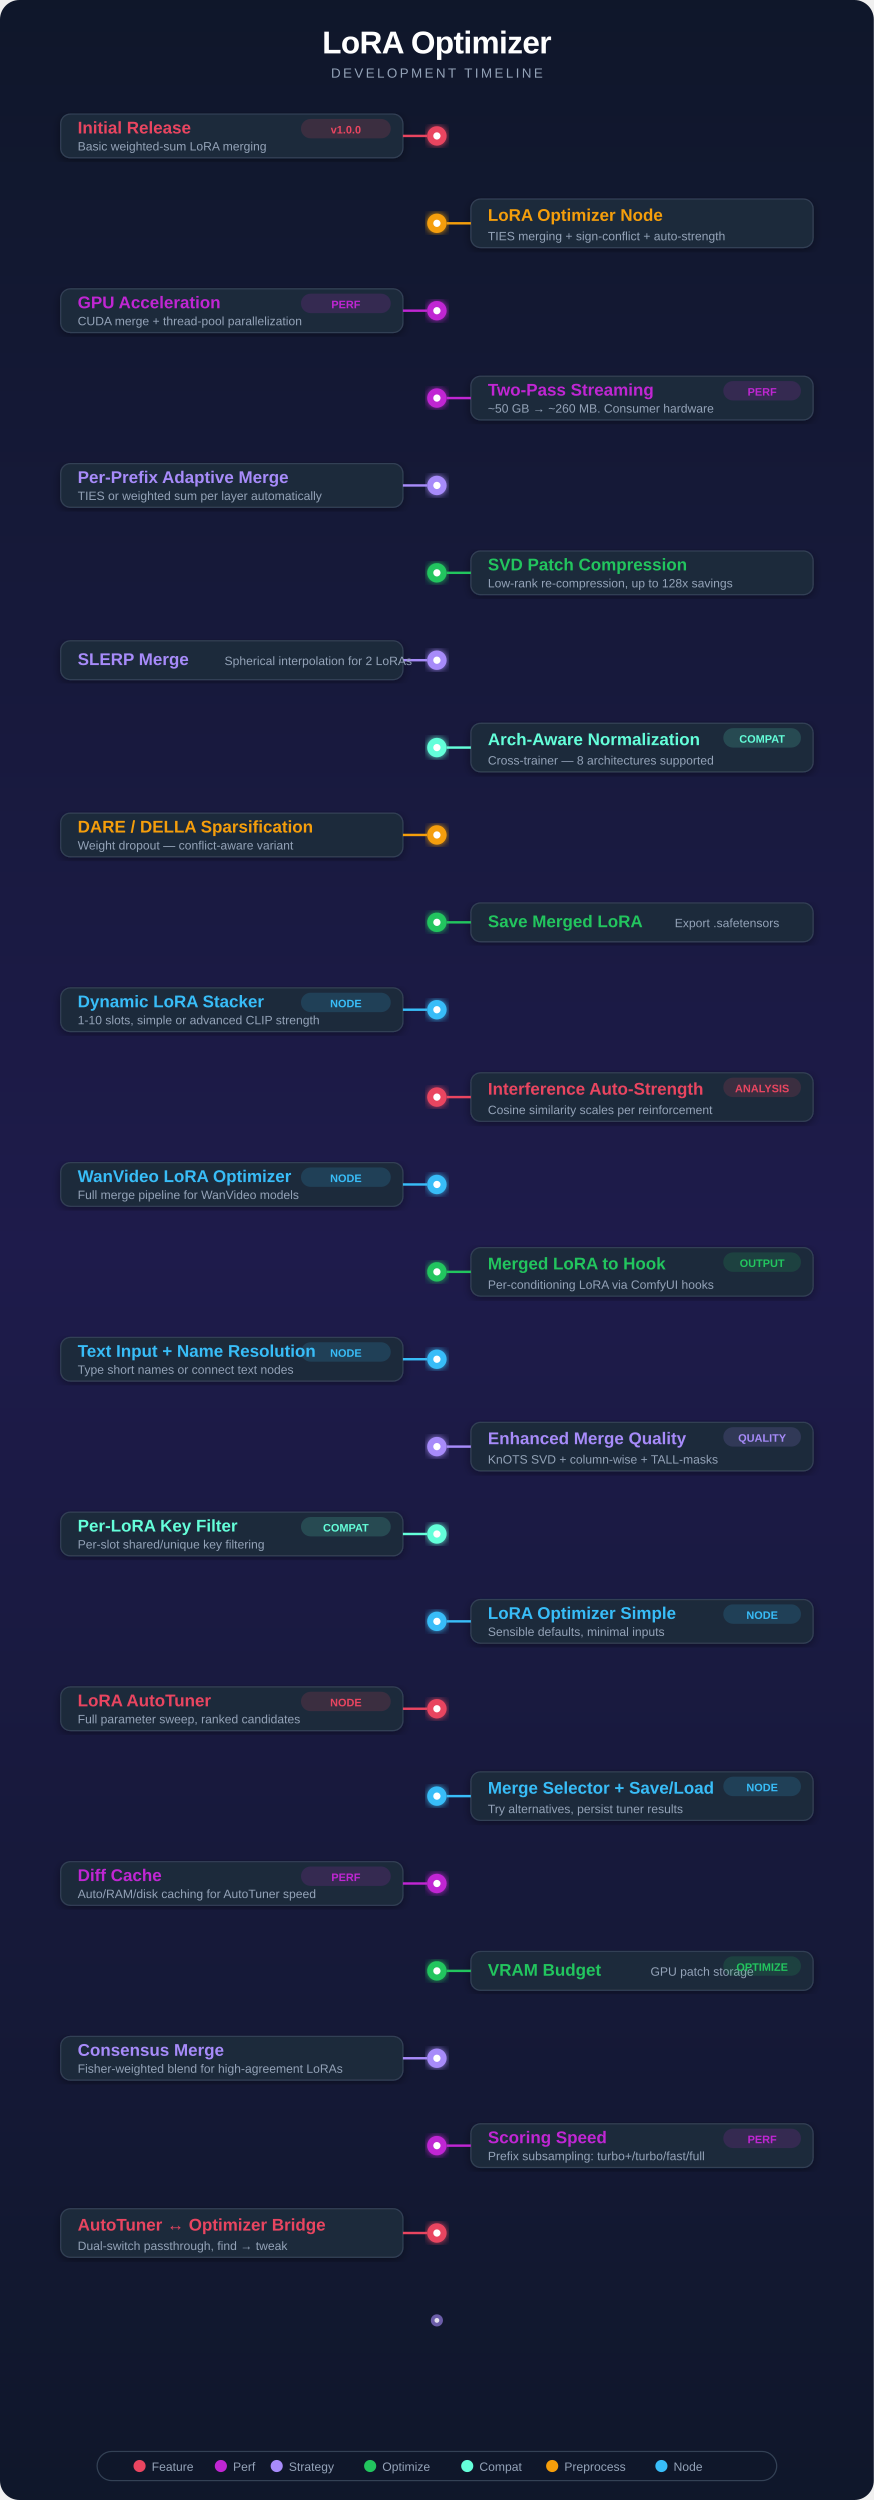
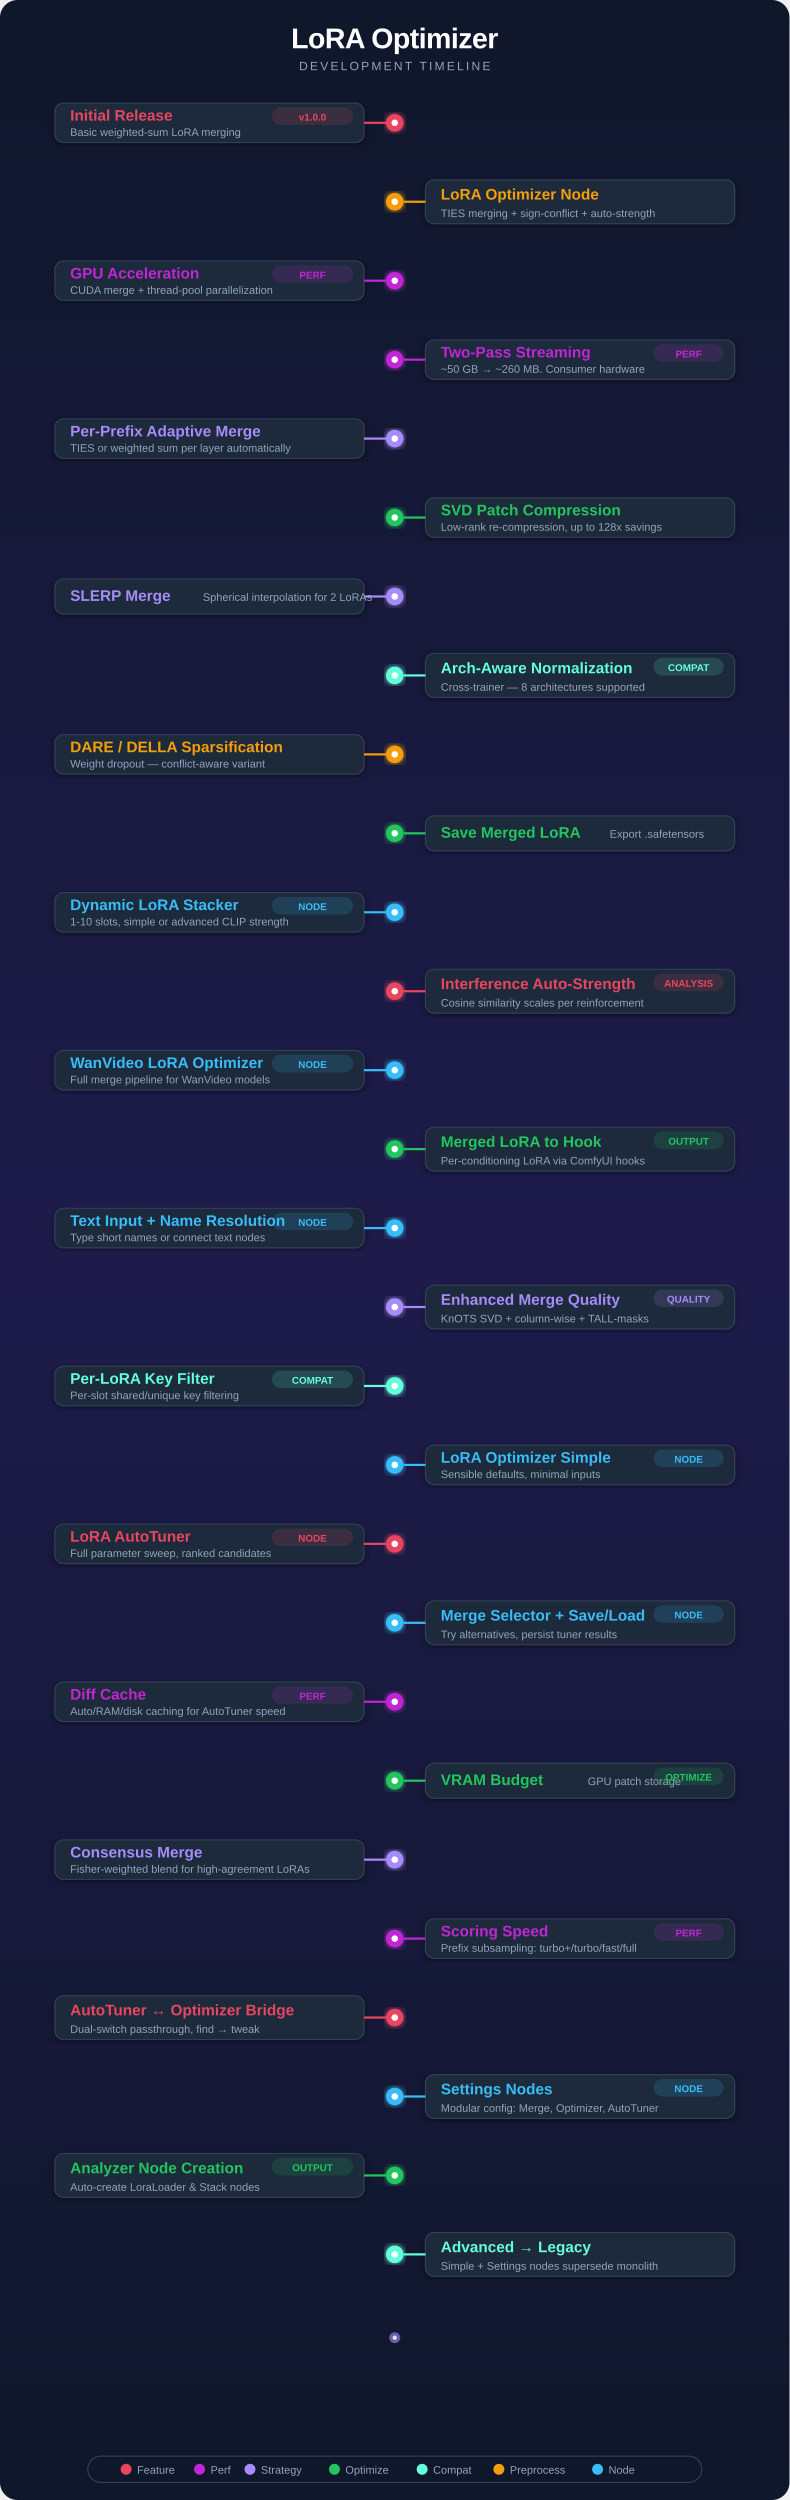
- <svg xmlns="http://www.w3.org/2000/svg" viewBox="0 0 720 2060" width="720" height="2060">
+ <svg xmlns="http://www.w3.org/2000/svg" viewBox="0 0 720 2280" width="720" height="2280">
  <defs>
    <linearGradient id="bg" x1="0%" y1="0%" x2="0%" y2="100%">
      <stop offset="0%" style="stop-color:#0f172a" />
      <stop offset="50%" style="stop-color:#1e1b4b" />
      <stop offset="100%" style="stop-color:#0f172a" />
    </linearGradient>
    <linearGradient id="line-grad" x1="0%" y1="0%" x2="0%" y2="100%">
      <stop offset="0%" style="stop-color:#e94560" />
      <stop offset="50%" style="stop-color:#a78bfa" />
      <stop offset="100%" style="stop-color:#22c55e" />
    </linearGradient>
    <filter id="glow">
      <feGaussianBlur stdDeviation="3" result="blur" />
      <feMerge>
        <feMergeNode in="blur" />
        <feMergeNode in="SourceGraphic" />
      </feMerge>
    </filter>
    <filter id="shadow">
      <feDropShadow dx="0" dy="2" stdDeviation="4" flood-color="#000" flood-opacity="0.4" />
    </filter>
  </defs>
-   <rect width="720" height="2060" fill="url(#bg)" rx="16" />
+   <rect width="720" height="2280" fill="url(#bg)" rx="16" />
  <text x="360" y="44" font-family="Segoe UI, Arial, sans-serif" font-size="26" font-weight="700" fill="#ffffff" text-anchor="middle" letter-spacing="-0.5">LoRA Optimizer</text>
  <text x="360" y="64" font-family="Segoe UI, Arial, sans-serif" font-size="11" fill="#94a3b8" text-anchor="middle" letter-spacing="2">DEVELOPMENT TIMELINE</text>
-   <line x1="360" y1="84" x2="360" y2="1990" stroke="url(#line-grad)" stroke-width="3" opacity="0.5" />
+   <line x1="360" y1="84" x2="360" y2="2210" stroke="url(#line-grad)" stroke-width="3" opacity="0.5" />
  <circle cx="360" cy="112" r="8" fill="#e94560" filter="url(#glow)" />
  <circle cx="360" cy="112" r="3" fill="#fff" />
  <rect x="50" y="94" width="282" height="36" rx="8" fill="#1e293b" stroke="#334155" stroke-width="1" filter="url(#shadow)" />
  <line x1="332" y1="112" x2="352" y2="112" stroke="#e94560" stroke-width="2" />
  <text x="64" y="110" font-family="Segoe UI, Arial, sans-serif" font-size="14" font-weight="700" fill="#e94560">Initial Release</text>
  <text x="64" y="124" font-family="Segoe UI, Arial, sans-serif" font-size="10" fill="#94a3b8">Basic weighted-sum LoRA merging</text>
  <rect x="248" y="98" width="74" height="16" rx="8" fill="#e94560" opacity="0.15" />
  <text x="285" y="110" font-family="Segoe UI, Arial, sans-serif" font-size="9" fill="#e94560" text-anchor="middle" font-weight="600">v1.0.0</text>
  <circle cx="360" cy="184" r="8" fill="#f59e0b" filter="url(#glow)" />
  <circle cx="360" cy="184" r="3" fill="#fff" />
  <rect x="388" y="164" width="282" height="40" rx="8" fill="#1e293b" stroke="#334155" stroke-width="1" filter="url(#shadow)" />
  <line x1="368" y1="184" x2="388" y2="184" stroke="#f59e0b" stroke-width="2" />
  <text x="402" y="182" font-family="Segoe UI, Arial, sans-serif" font-size="14" font-weight="700" fill="#f59e0b">LoRA Optimizer Node</text>
  <text x="402" y="198" font-family="Segoe UI, Arial, sans-serif" font-size="10" fill="#94a3b8">TIES merging + sign-conflict + auto-strength</text>
  <circle cx="360" cy="256" r="8" fill="#c026d3" filter="url(#glow)" />
  <circle cx="360" cy="256" r="3" fill="#fff" />
  <rect x="50" y="238" width="282" height="36" rx="8" fill="#1e293b" stroke="#334155" stroke-width="1" filter="url(#shadow)" />
  <line x1="332" y1="256" x2="352" y2="256" stroke="#c026d3" stroke-width="2" />
  <text x="64" y="254" font-family="Segoe UI, Arial, sans-serif" font-size="14" font-weight="700" fill="#c026d3">GPU Acceleration</text>
  <text x="64" y="268" font-family="Segoe UI, Arial, sans-serif" font-size="10" fill="#94a3b8">CUDA merge + thread-pool parallelization</text>
  <rect x="248" y="242" width="74" height="16" rx="8" fill="#c026d3" opacity="0.15" />
  <text x="285" y="254" font-family="Segoe UI, Arial, sans-serif" font-size="9" fill="#c026d3" text-anchor="middle" font-weight="600">PERF</text>
  <circle cx="360" cy="328" r="8" fill="#c026d3" filter="url(#glow)" />
  <circle cx="360" cy="328" r="3" fill="#fff" />
  <rect x="388" y="310" width="282" height="36" rx="8" fill="#1e293b" stroke="#334155" stroke-width="1" filter="url(#shadow)" />
  <line x1="368" y1="328" x2="388" y2="328" stroke="#c026d3" stroke-width="2" />
  <text x="402" y="326" font-family="Segoe UI, Arial, sans-serif" font-size="14" font-weight="700" fill="#c026d3">Two-Pass Streaming</text>
  <text x="402" y="340" font-family="Segoe UI, Arial, sans-serif" font-size="10" fill="#94a3b8">~50 GB → ~260 MB. Consumer hardware</text>
  <rect x="596" y="314" width="64" height="16" rx="8" fill="#c026d3" opacity="0.15" />
  <text x="628" y="326" font-family="Segoe UI, Arial, sans-serif" font-size="9" fill="#c026d3" text-anchor="middle" font-weight="600">PERF</text>
  <circle cx="360" cy="400" r="8" fill="#a78bfa" filter="url(#glow)" />
  <circle cx="360" cy="400" r="3" fill="#fff" />
  <rect x="50" y="382" width="282" height="36" rx="8" fill="#1e293b" stroke="#334155" stroke-width="1" filter="url(#shadow)" />
  <line x1="332" y1="400" x2="352" y2="400" stroke="#a78bfa" stroke-width="2" />
  <text x="64" y="398" font-family="Segoe UI, Arial, sans-serif" font-size="14" font-weight="700" fill="#a78bfa">Per-Prefix Adaptive Merge</text>
  <text x="64" y="412" font-family="Segoe UI, Arial, sans-serif" font-size="10" fill="#94a3b8">TIES or weighted sum per layer automatically</text>
  <circle cx="360" cy="472" r="8" fill="#22c55e" filter="url(#glow)" />
  <circle cx="360" cy="472" r="3" fill="#fff" />
  <rect x="388" y="454" width="282" height="36" rx="8" fill="#1e293b" stroke="#334155" stroke-width="1" filter="url(#shadow)" />
  <line x1="368" y1="472" x2="388" y2="472" stroke="#22c55e" stroke-width="2" />
  <text x="402" y="470" font-family="Segoe UI, Arial, sans-serif" font-size="14" font-weight="700" fill="#22c55e">SVD Patch Compression</text>
  <text x="402" y="484" font-family="Segoe UI, Arial, sans-serif" font-size="10" fill="#94a3b8">Low-rank re-compression, up to 128x savings</text>
  <circle cx="360" cy="544" r="8" fill="#a78bfa" filter="url(#glow)" />
  <circle cx="360" cy="544" r="3" fill="#fff" />
  <rect x="50" y="528" width="282" height="32" rx="8" fill="#1e293b" stroke="#334155" stroke-width="1" filter="url(#shadow)" />
  <line x1="332" y1="544" x2="352" y2="544" stroke="#a78bfa" stroke-width="2" />
  <text x="64" y="548" font-family="Segoe UI, Arial, sans-serif" font-size="14" font-weight="700" fill="#a78bfa">SLERP Merge</text>
  <text x="185" y="548" font-family="Segoe UI, Arial, sans-serif" font-size="10" fill="#94a3b8">Spherical interpolation for 2 LoRAs</text>
  <circle cx="360" cy="616" r="8" fill="#64ffda" filter="url(#glow)" />
  <circle cx="360" cy="616" r="3" fill="#fff" />
  <rect x="388" y="596" width="282" height="40" rx="8" fill="#1e293b" stroke="#334155" stroke-width="1" filter="url(#shadow)" />
  <line x1="368" y1="616" x2="388" y2="616" stroke="#64ffda" stroke-width="2" />
  <text x="402" y="614" font-family="Segoe UI, Arial, sans-serif" font-size="14" font-weight="700" fill="#64ffda">Arch-Aware Normalization</text>
  <text x="402" y="630" font-family="Segoe UI, Arial, sans-serif" font-size="10" fill="#94a3b8">Cross-trainer — 8 architectures supported</text>
  <rect x="596" y="600" width="64" height="16" rx="8" fill="#64ffda" opacity="0.15" />
  <text x="628" y="612" font-family="Segoe UI, Arial, sans-serif" font-size="9" fill="#64ffda" text-anchor="middle" font-weight="600">COMPAT</text>
  <circle cx="360" cy="688" r="8" fill="#f59e0b" filter="url(#glow)" />
  <circle cx="360" cy="688" r="3" fill="#fff" />
  <rect x="50" y="670" width="282" height="36" rx="8" fill="#1e293b" stroke="#334155" stroke-width="1" filter="url(#shadow)" />
  <line x1="332" y1="688" x2="352" y2="688" stroke="#f59e0b" stroke-width="2" />
  <text x="64" y="686" font-family="Segoe UI, Arial, sans-serif" font-size="14" font-weight="700" fill="#f59e0b">DARE / DELLA Sparsification</text>
  <text x="64" y="700" font-family="Segoe UI, Arial, sans-serif" font-size="10" fill="#94a3b8">Weight dropout — conflict-aware variant</text>
  <circle cx="360" cy="760" r="8" fill="#22c55e" filter="url(#glow)" />
  <circle cx="360" cy="760" r="3" fill="#fff" />
  <rect x="388" y="744" width="282" height="32" rx="8" fill="#1e293b" stroke="#334155" stroke-width="1" filter="url(#shadow)" />
  <line x1="368" y1="760" x2="388" y2="760" stroke="#22c55e" stroke-width="2" />
  <text x="402" y="764" font-family="Segoe UI, Arial, sans-serif" font-size="14" font-weight="700" fill="#22c55e">Save Merged LoRA</text>
  <text x="556" y="764" font-family="Segoe UI, Arial, sans-serif" font-size="10" fill="#94a3b8">Export .safetensors</text>
  <circle cx="360" cy="832" r="8" fill="#38bdf8" filter="url(#glow)" />
  <circle cx="360" cy="832" r="3" fill="#fff" />
  <rect x="50" y="814" width="282" height="36" rx="8" fill="#1e293b" stroke="#334155" stroke-width="1" filter="url(#shadow)" />
  <line x1="332" y1="832" x2="352" y2="832" stroke="#38bdf8" stroke-width="2" />
  <text x="64" y="830" font-family="Segoe UI, Arial, sans-serif" font-size="14" font-weight="700" fill="#38bdf8">Dynamic LoRA Stacker</text>
  <text x="64" y="844" font-family="Segoe UI, Arial, sans-serif" font-size="10" fill="#94a3b8">1-10 slots, simple or advanced CLIP strength</text>
  <rect x="248" y="818" width="74" height="16" rx="8" fill="#38bdf8" opacity="0.15" />
  <text x="285" y="830" font-family="Segoe UI, Arial, sans-serif" font-size="9" fill="#38bdf8" text-anchor="middle" font-weight="600">NODE</text>
  <circle cx="360" cy="904" r="8" fill="#e94560" filter="url(#glow)" />
  <circle cx="360" cy="904" r="3" fill="#fff" />
  <rect x="388" y="884" width="282" height="40" rx="8" fill="#1e293b" stroke="#334155" stroke-width="1" filter="url(#shadow)" />
  <line x1="368" y1="904" x2="388" y2="904" stroke="#e94560" stroke-width="2" />
  <text x="402" y="902" font-family="Segoe UI, Arial, sans-serif" font-size="14" font-weight="700" fill="#e94560">Interference Auto-Strength</text>
  <text x="402" y="918" font-family="Segoe UI, Arial, sans-serif" font-size="10" fill="#94a3b8">Cosine similarity scales per reinforcement</text>
  <rect x="596" y="888" width="64" height="16" rx="8" fill="#e94560" opacity="0.15" />
  <text x="628" y="900" font-family="Segoe UI, Arial, sans-serif" font-size="9" fill="#e94560" text-anchor="middle" font-weight="600">ANALYSIS</text>
  <circle cx="360" cy="976" r="8" fill="#38bdf8" filter="url(#glow)" />
  <circle cx="360" cy="976" r="3" fill="#fff" />
  <rect x="50" y="958" width="282" height="36" rx="8" fill="#1e293b" stroke="#334155" stroke-width="1" filter="url(#shadow)" />
  <line x1="332" y1="976" x2="352" y2="976" stroke="#38bdf8" stroke-width="2" />
  <text x="64" y="974" font-family="Segoe UI, Arial, sans-serif" font-size="14" font-weight="700" fill="#38bdf8">WanVideo LoRA Optimizer</text>
  <text x="64" y="988" font-family="Segoe UI, Arial, sans-serif" font-size="10" fill="#94a3b8">Full merge pipeline for WanVideo models</text>
  <rect x="248" y="962" width="74" height="16" rx="8" fill="#38bdf8" opacity="0.15" />
  <text x="285" y="974" font-family="Segoe UI, Arial, sans-serif" font-size="9" fill="#38bdf8" text-anchor="middle" font-weight="600">NODE</text>
  <circle cx="360" cy="1048" r="8" fill="#22c55e" filter="url(#glow)" />
  <circle cx="360" cy="1048" r="3" fill="#fff" />
  <rect x="388" y="1028" width="282" height="40" rx="8" fill="#1e293b" stroke="#334155" stroke-width="1" filter="url(#shadow)" />
  <line x1="368" y1="1048" x2="388" y2="1048" stroke="#22c55e" stroke-width="2" />
  <text x="402" y="1046" font-family="Segoe UI, Arial, sans-serif" font-size="14" font-weight="700" fill="#22c55e">Merged LoRA to Hook</text>
  <text x="402" y="1062" font-family="Segoe UI, Arial, sans-serif" font-size="10" fill="#94a3b8">Per-conditioning LoRA via ComfyUI hooks</text>
  <rect x="596" y="1032" width="64" height="16" rx="8" fill="#22c55e" opacity="0.15" />
  <text x="628" y="1044" font-family="Segoe UI, Arial, sans-serif" font-size="9" fill="#22c55e" text-anchor="middle" font-weight="600">OUTPUT</text>
  <circle cx="360" cy="1120" r="8" fill="#38bdf8" filter="url(#glow)" />
  <circle cx="360" cy="1120" r="3" fill="#fff" />
  <rect x="50" y="1102" width="282" height="36" rx="8" fill="#1e293b" stroke="#334155" stroke-width="1" filter="url(#shadow)" />
  <line x1="332" y1="1120" x2="352" y2="1120" stroke="#38bdf8" stroke-width="2" />
  <text x="64" y="1118" font-family="Segoe UI, Arial, sans-serif" font-size="14" font-weight="700" fill="#38bdf8">Text Input + Name Resolution</text>
  <text x="64" y="1132" font-family="Segoe UI, Arial, sans-serif" font-size="10" fill="#94a3b8">Type short names or connect text nodes</text>
  <rect x="248" y="1106" width="74" height="16" rx="8" fill="#38bdf8" opacity="0.15" />
  <text x="285" y="1118" font-family="Segoe UI, Arial, sans-serif" font-size="9" fill="#38bdf8" text-anchor="middle" font-weight="600">NODE</text>
  <circle cx="360" cy="1192" r="8" fill="#a78bfa" filter="url(#glow)" />
  <circle cx="360" cy="1192" r="3" fill="#fff" />
  <rect x="388" y="1172" width="282" height="40" rx="8" fill="#1e293b" stroke="#334155" stroke-width="1" filter="url(#shadow)" />
  <line x1="368" y1="1192" x2="388" y2="1192" stroke="#a78bfa" stroke-width="2" />
  <text x="402" y="1190" font-family="Segoe UI, Arial, sans-serif" font-size="14" font-weight="700" fill="#a78bfa">Enhanced Merge Quality</text>
  <text x="402" y="1206" font-family="Segoe UI, Arial, sans-serif" font-size="10" fill="#94a3b8">KnOTS SVD + column-wise + TALL-masks</text>
  <rect x="596" y="1176" width="64" height="16" rx="8" fill="#a78bfa" opacity="0.15" />
  <text x="628" y="1188" font-family="Segoe UI, Arial, sans-serif" font-size="9" fill="#a78bfa" text-anchor="middle" font-weight="600">QUALITY</text>
  <circle cx="360" cy="1264" r="8" fill="#64ffda" filter="url(#glow)" />
  <circle cx="360" cy="1264" r="3" fill="#fff" />
  <rect x="50" y="1246" width="282" height="36" rx="8" fill="#1e293b" stroke="#334155" stroke-width="1" filter="url(#shadow)" />
  <line x1="332" y1="1264" x2="352" y2="1264" stroke="#64ffda" stroke-width="2" />
  <text x="64" y="1262" font-family="Segoe UI, Arial, sans-serif" font-size="14" font-weight="700" fill="#64ffda">Per-LoRA Key Filter</text>
  <text x="64" y="1276" font-family="Segoe UI, Arial, sans-serif" font-size="10" fill="#94a3b8">Per-slot shared/unique key filtering</text>
  <rect x="248" y="1250" width="74" height="16" rx="8" fill="#64ffda" opacity="0.15" />
  <text x="285" y="1262" font-family="Segoe UI, Arial, sans-serif" font-size="9" fill="#64ffda" text-anchor="middle" font-weight="600">COMPAT</text>
  <circle cx="360" cy="1336" r="8" fill="#38bdf8" filter="url(#glow)" />
  <circle cx="360" cy="1336" r="3" fill="#fff" />
  <rect x="388" y="1318" width="282" height="36" rx="8" fill="#1e293b" stroke="#334155" stroke-width="1" filter="url(#shadow)" />
  <line x1="368" y1="1336" x2="388" y2="1336" stroke="#38bdf8" stroke-width="2" />
  <text x="402" y="1334" font-family="Segoe UI, Arial, sans-serif" font-size="14" font-weight="700" fill="#38bdf8">LoRA Optimizer Simple</text>
  <text x="402" y="1348" font-family="Segoe UI, Arial, sans-serif" font-size="10" fill="#94a3b8">Sensible defaults, minimal inputs</text>
  <rect x="596" y="1322" width="64" height="16" rx="8" fill="#38bdf8" opacity="0.15" />
  <text x="628" y="1334" font-family="Segoe UI, Arial, sans-serif" font-size="9" fill="#38bdf8" text-anchor="middle" font-weight="600">NODE</text>
  <circle cx="360" cy="1408" r="8" fill="#e94560" filter="url(#glow)" />
  <circle cx="360" cy="1408" r="3" fill="#fff" />
  <rect x="50" y="1390" width="282" height="36" rx="8" fill="#1e293b" stroke="#334155" stroke-width="1" filter="url(#shadow)" />
  <line x1="332" y1="1408" x2="352" y2="1408" stroke="#e94560" stroke-width="2" />
  <text x="64" y="1406" font-family="Segoe UI, Arial, sans-serif" font-size="14" font-weight="700" fill="#e94560">LoRA AutoTuner</text>
  <text x="64" y="1420" font-family="Segoe UI, Arial, sans-serif" font-size="10" fill="#94a3b8">Full parameter sweep, ranked candidates</text>
  <rect x="248" y="1394" width="74" height="16" rx="8" fill="#e94560" opacity="0.15" />
  <text x="285" y="1406" font-family="Segoe UI, Arial, sans-serif" font-size="9" fill="#e94560" text-anchor="middle" font-weight="600">NODE</text>
  <circle cx="360" cy="1480" r="8" fill="#38bdf8" filter="url(#glow)" />
  <circle cx="360" cy="1480" r="3" fill="#fff" />
  <rect x="388" y="1460" width="282" height="40" rx="8" fill="#1e293b" stroke="#334155" stroke-width="1" filter="url(#shadow)" />
  <line x1="368" y1="1480" x2="388" y2="1480" stroke="#38bdf8" stroke-width="2" />
  <text x="402" y="1478" font-family="Segoe UI, Arial, sans-serif" font-size="14" font-weight="700" fill="#38bdf8">Merge Selector + Save/Load</text>
  <text x="402" y="1494" font-family="Segoe UI, Arial, sans-serif" font-size="10" fill="#94a3b8">Try alternatives, persist tuner results</text>
  <rect x="596" y="1464" width="64" height="16" rx="8" fill="#38bdf8" opacity="0.15" />
  <text x="628" y="1476" font-family="Segoe UI, Arial, sans-serif" font-size="9" fill="#38bdf8" text-anchor="middle" font-weight="600">NODE</text>
  <circle cx="360" cy="1552" r="8" fill="#c026d3" filter="url(#glow)" />
  <circle cx="360" cy="1552" r="3" fill="#fff" />
  <rect x="50" y="1534" width="282" height="36" rx="8" fill="#1e293b" stroke="#334155" stroke-width="1" filter="url(#shadow)" />
  <line x1="332" y1="1552" x2="352" y2="1552" stroke="#c026d3" stroke-width="2" />
  <text x="64" y="1550" font-family="Segoe UI, Arial, sans-serif" font-size="14" font-weight="700" fill="#c026d3">Diff Cache</text>
  <text x="64" y="1564" font-family="Segoe UI, Arial, sans-serif" font-size="10" fill="#94a3b8">Auto/RAM/disk caching for AutoTuner speed</text>
  <rect x="248" y="1538" width="74" height="16" rx="8" fill="#c026d3" opacity="0.15" />
  <text x="285" y="1550" font-family="Segoe UI, Arial, sans-serif" font-size="9" fill="#c026d3" text-anchor="middle" font-weight="600">PERF</text>
  <circle cx="360" cy="1624" r="8" fill="#22c55e" filter="url(#glow)" />
  <circle cx="360" cy="1624" r="3" fill="#fff" />
  <rect x="388" y="1608" width="282" height="32" rx="8" fill="#1e293b" stroke="#334155" stroke-width="1" filter="url(#shadow)" />
  <line x1="368" y1="1624" x2="388" y2="1624" stroke="#22c55e" stroke-width="2" />
  <text x="402" y="1628" font-family="Segoe UI, Arial, sans-serif" font-size="14" font-weight="700" fill="#22c55e">VRAM Budget</text>
  <text x="536" y="1628" font-family="Segoe UI, Arial, sans-serif" font-size="10" fill="#94a3b8">GPU patch storage</text>
  <rect x="596" y="1612" width="64" height="16" rx="8" fill="#22c55e" opacity="0.15" />
  <text x="628" y="1624" font-family="Segoe UI, Arial, sans-serif" font-size="9" fill="#22c55e" text-anchor="middle" font-weight="600">OPTIMIZE</text>
  <circle cx="360" cy="1696" r="8" fill="#a78bfa" filter="url(#glow)" />
  <circle cx="360" cy="1696" r="3" fill="#fff" />
  <rect x="50" y="1678" width="282" height="36" rx="8" fill="#1e293b" stroke="#334155" stroke-width="1" filter="url(#shadow)" />
  <line x1="332" y1="1696" x2="352" y2="1696" stroke="#a78bfa" stroke-width="2" />
  <text x="64" y="1694" font-family="Segoe UI, Arial, sans-serif" font-size="14" font-weight="700" fill="#a78bfa">Consensus Merge</text>
  <text x="64" y="1708" font-family="Segoe UI, Arial, sans-serif" font-size="10" fill="#94a3b8">Fisher-weighted blend for high-agreement LoRAs</text>
  <circle cx="360" cy="1768" r="8" fill="#c026d3" filter="url(#glow)" />
  <circle cx="360" cy="1768" r="3" fill="#fff" />
  <rect x="388" y="1750" width="282" height="36" rx="8" fill="#1e293b" stroke="#334155" stroke-width="1" filter="url(#shadow)" />
  <line x1="368" y1="1768" x2="388" y2="1768" stroke="#c026d3" stroke-width="2" />
  <text x="402" y="1766" font-family="Segoe UI, Arial, sans-serif" font-size="14" font-weight="700" fill="#c026d3">Scoring Speed</text>
  <text x="402" y="1780" font-family="Segoe UI, Arial, sans-serif" font-size="10" fill="#94a3b8">Prefix subsampling: turbo+/turbo/fast/full</text>
  <rect x="596" y="1754" width="64" height="16" rx="8" fill="#c026d3" opacity="0.15" />
  <text x="628" y="1766" font-family="Segoe UI, Arial, sans-serif" font-size="9" fill="#c026d3" text-anchor="middle" font-weight="600">PERF</text>
  <circle cx="360" cy="1840" r="8" fill="#e94560" filter="url(#glow)" />
  <circle cx="360" cy="1840" r="3" fill="#fff" />
  <rect x="50" y="1820" width="282" height="40" rx="8" fill="#1e293b" stroke="#334155" stroke-width="1" filter="url(#shadow)" />
  <line x1="332" y1="1840" x2="352" y2="1840" stroke="#e94560" stroke-width="2" />
  <text x="64" y="1838" font-family="Segoe UI, Arial, sans-serif" font-size="14" font-weight="700" fill="#e94560">AutoTuner ↔ Optimizer Bridge</text>
  <text x="64" y="1854" font-family="Segoe UI, Arial, sans-serif" font-size="10" fill="#94a3b8">Dual-switch passthrough, find → tweak</text>
-   <circle cx="360" cy="1912" r="5" fill="#a78bfa" opacity="0.6" />
-   <circle cx="360" cy="1912" r="2" fill="#fff" opacity="0.8" />
-   <rect x="80" y="2020" width="560" height="24" rx="12" fill="#0f172a" stroke="#334155" stroke-width="1" />
-   <circle cx="115" cy="2032" r="5" fill="#e94560" />
-   <text x="125" y="2036" font-family="Segoe UI, Arial, sans-serif" font-size="10" fill="#94a3b8">Feature</text>
-   <circle cx="182" cy="2032" r="5" fill="#c026d3" />
-   <text x="192" y="2036" font-family="Segoe UI, Arial, sans-serif" font-size="10" fill="#94a3b8">Perf</text>
-   <circle cx="228" cy="2032" r="5" fill="#a78bfa" />
-   <text x="238" y="2036" font-family="Segoe UI, Arial, sans-serif" font-size="10" fill="#94a3b8">Strategy</text>
-   <circle cx="305" cy="2032" r="5" fill="#22c55e" />
-   <text x="315" y="2036" font-family="Segoe UI, Arial, sans-serif" font-size="10" fill="#94a3b8">Optimize</text>
-   <circle cx="385" cy="2032" r="5" fill="#64ffda" />
-   <text x="395" y="2036" font-family="Segoe UI, Arial, sans-serif" font-size="10" fill="#94a3b8">Compat</text>
-   <circle cx="455" cy="2032" r="5" fill="#f59e0b" />
-   <text x="465" y="2036" font-family="Segoe UI, Arial, sans-serif" font-size="10" fill="#94a3b8">Preprocess</text>
-   <circle cx="545" cy="2032" r="5" fill="#38bdf8" />
-   <text x="555" y="2036" font-family="Segoe UI, Arial, sans-serif" font-size="10" fill="#94a3b8">Node</text>
+   <circle cx="360" cy="1912" r="8" fill="#38bdf8" filter="url(#glow)" />
+   <circle cx="360" cy="1912" r="3" fill="#fff" />
+   <rect x="388" y="1892" width="282" height="40" rx="8" fill="#1e293b" stroke="#334155" stroke-width="1" filter="url(#shadow)" />
+   <line x1="368" y1="1912" x2="388" y2="1912" stroke="#38bdf8" stroke-width="2" />
+   <text x="402" y="1910" font-family="Segoe UI, Arial, sans-serif" font-size="14" font-weight="700" fill="#38bdf8">Settings Nodes</text>
+   <text x="402" y="1926" font-family="Segoe UI, Arial, sans-serif" font-size="10" fill="#94a3b8">Modular config: Merge, Optimizer, AutoTuner</text>
+   <rect x="596" y="1896" width="64" height="16" rx="8" fill="#38bdf8" opacity="0.15" />
+   <text x="628" y="1908" font-family="Segoe UI, Arial, sans-serif" font-size="9" fill="#38bdf8" text-anchor="middle" font-weight="600">NODE</text>
+   <circle cx="360" cy="1984" r="8" fill="#22c55e" filter="url(#glow)" />
+   <circle cx="360" cy="1984" r="3" fill="#fff" />
+   <rect x="50" y="1964" width="282" height="40" rx="8" fill="#1e293b" stroke="#334155" stroke-width="1" filter="url(#shadow)" />
+   <line x1="332" y1="1984" x2="352" y2="1984" stroke="#22c55e" stroke-width="2" />
+   <text x="64" y="1982" font-family="Segoe UI, Arial, sans-serif" font-size="14" font-weight="700" fill="#22c55e">Analyzer Node Creation</text>
+   <text x="64" y="1998" font-family="Segoe UI, Arial, sans-serif" font-size="10" fill="#94a3b8">Auto-create LoraLoader &amp; Stack nodes</text>
+   <rect x="248" y="1968" width="74" height="16" rx="8" fill="#22c55e" opacity="0.15" />
+   <text x="285" y="1980" font-family="Segoe UI, Arial, sans-serif" font-size="9" fill="#22c55e" text-anchor="middle" font-weight="600">OUTPUT</text>
+   <circle cx="360" cy="2056" r="8" fill="#64ffda" filter="url(#glow)" />
+   <circle cx="360" cy="2056" r="3" fill="#fff" />
+   <rect x="388" y="2036" width="282" height="40" rx="8" fill="#1e293b" stroke="#334155" stroke-width="1" filter="url(#shadow)" />
+   <line x1="368" y1="2056" x2="388" y2="2056" stroke="#64ffda" stroke-width="2" />
+   <text x="402" y="2054" font-family="Segoe UI, Arial, sans-serif" font-size="14" font-weight="700" fill="#64ffda">Advanced → Legacy</text>
+   <text x="402" y="2070" font-family="Segoe UI, Arial, sans-serif" font-size="10" fill="#94a3b8">Simple + Settings nodes supersede monolith</text>
+   <circle cx="360" cy="2132" r="5" fill="#a78bfa" opacity="0.6" />
+   <circle cx="360" cy="2132" r="2" fill="#fff" opacity="0.8" />
+   <rect x="80" y="2240" width="560" height="24" rx="12" fill="#0f172a" stroke="#334155" stroke-width="1" />
+   <circle cx="115" cy="2252" r="5" fill="#e94560" />
+   <text x="125" y="2256" font-family="Segoe UI, Arial, sans-serif" font-size="10" fill="#94a3b8">Feature</text>
+   <circle cx="182" cy="2252" r="5" fill="#c026d3" />
+   <text x="192" y="2256" font-family="Segoe UI, Arial, sans-serif" font-size="10" fill="#94a3b8">Perf</text>
+   <circle cx="228" cy="2252" r="5" fill="#a78bfa" />
+   <text x="238" y="2256" font-family="Segoe UI, Arial, sans-serif" font-size="10" fill="#94a3b8">Strategy</text>
+   <circle cx="305" cy="2252" r="5" fill="#22c55e" />
+   <text x="315" y="2256" font-family="Segoe UI, Arial, sans-serif" font-size="10" fill="#94a3b8">Optimize</text>
+   <circle cx="385" cy="2252" r="5" fill="#64ffda" />
+   <text x="395" y="2256" font-family="Segoe UI, Arial, sans-serif" font-size="10" fill="#94a3b8">Compat</text>
+   <circle cx="455" cy="2252" r="5" fill="#f59e0b" />
+   <text x="465" y="2256" font-family="Segoe UI, Arial, sans-serif" font-size="10" fill="#94a3b8">Preprocess</text>
+   <circle cx="545" cy="2252" r="5" fill="#38bdf8" />
+   <text x="555" y="2256" font-family="Segoe UI, Arial, sans-serif" font-size="10" fill="#94a3b8">Node</text>
</svg>
